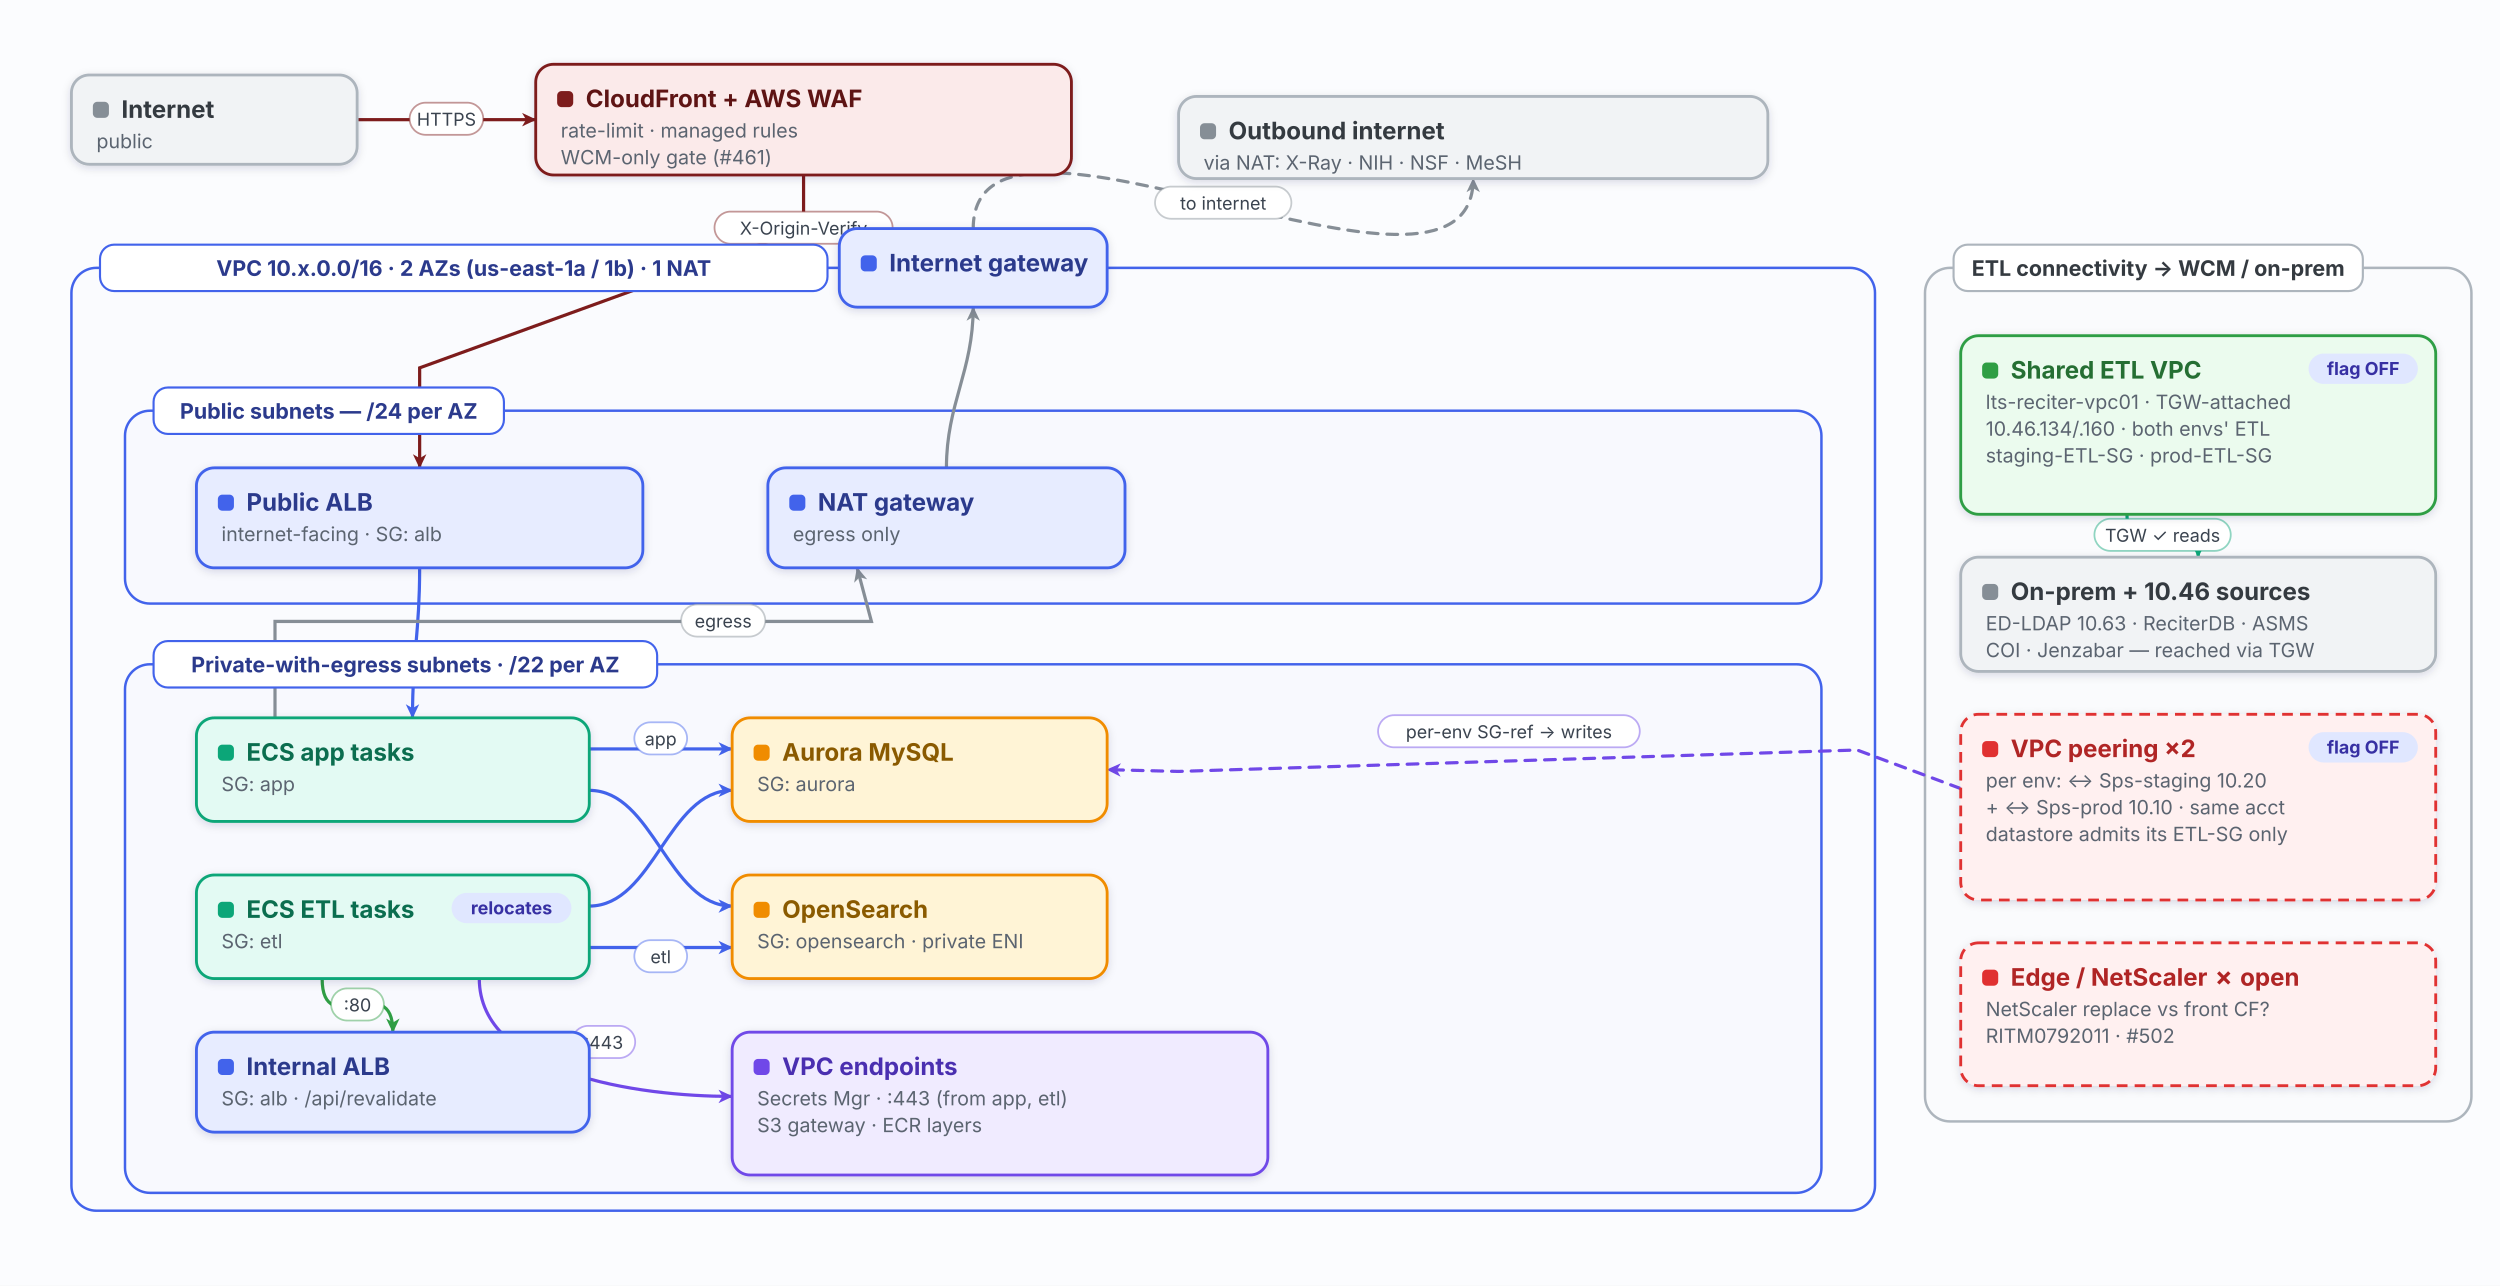
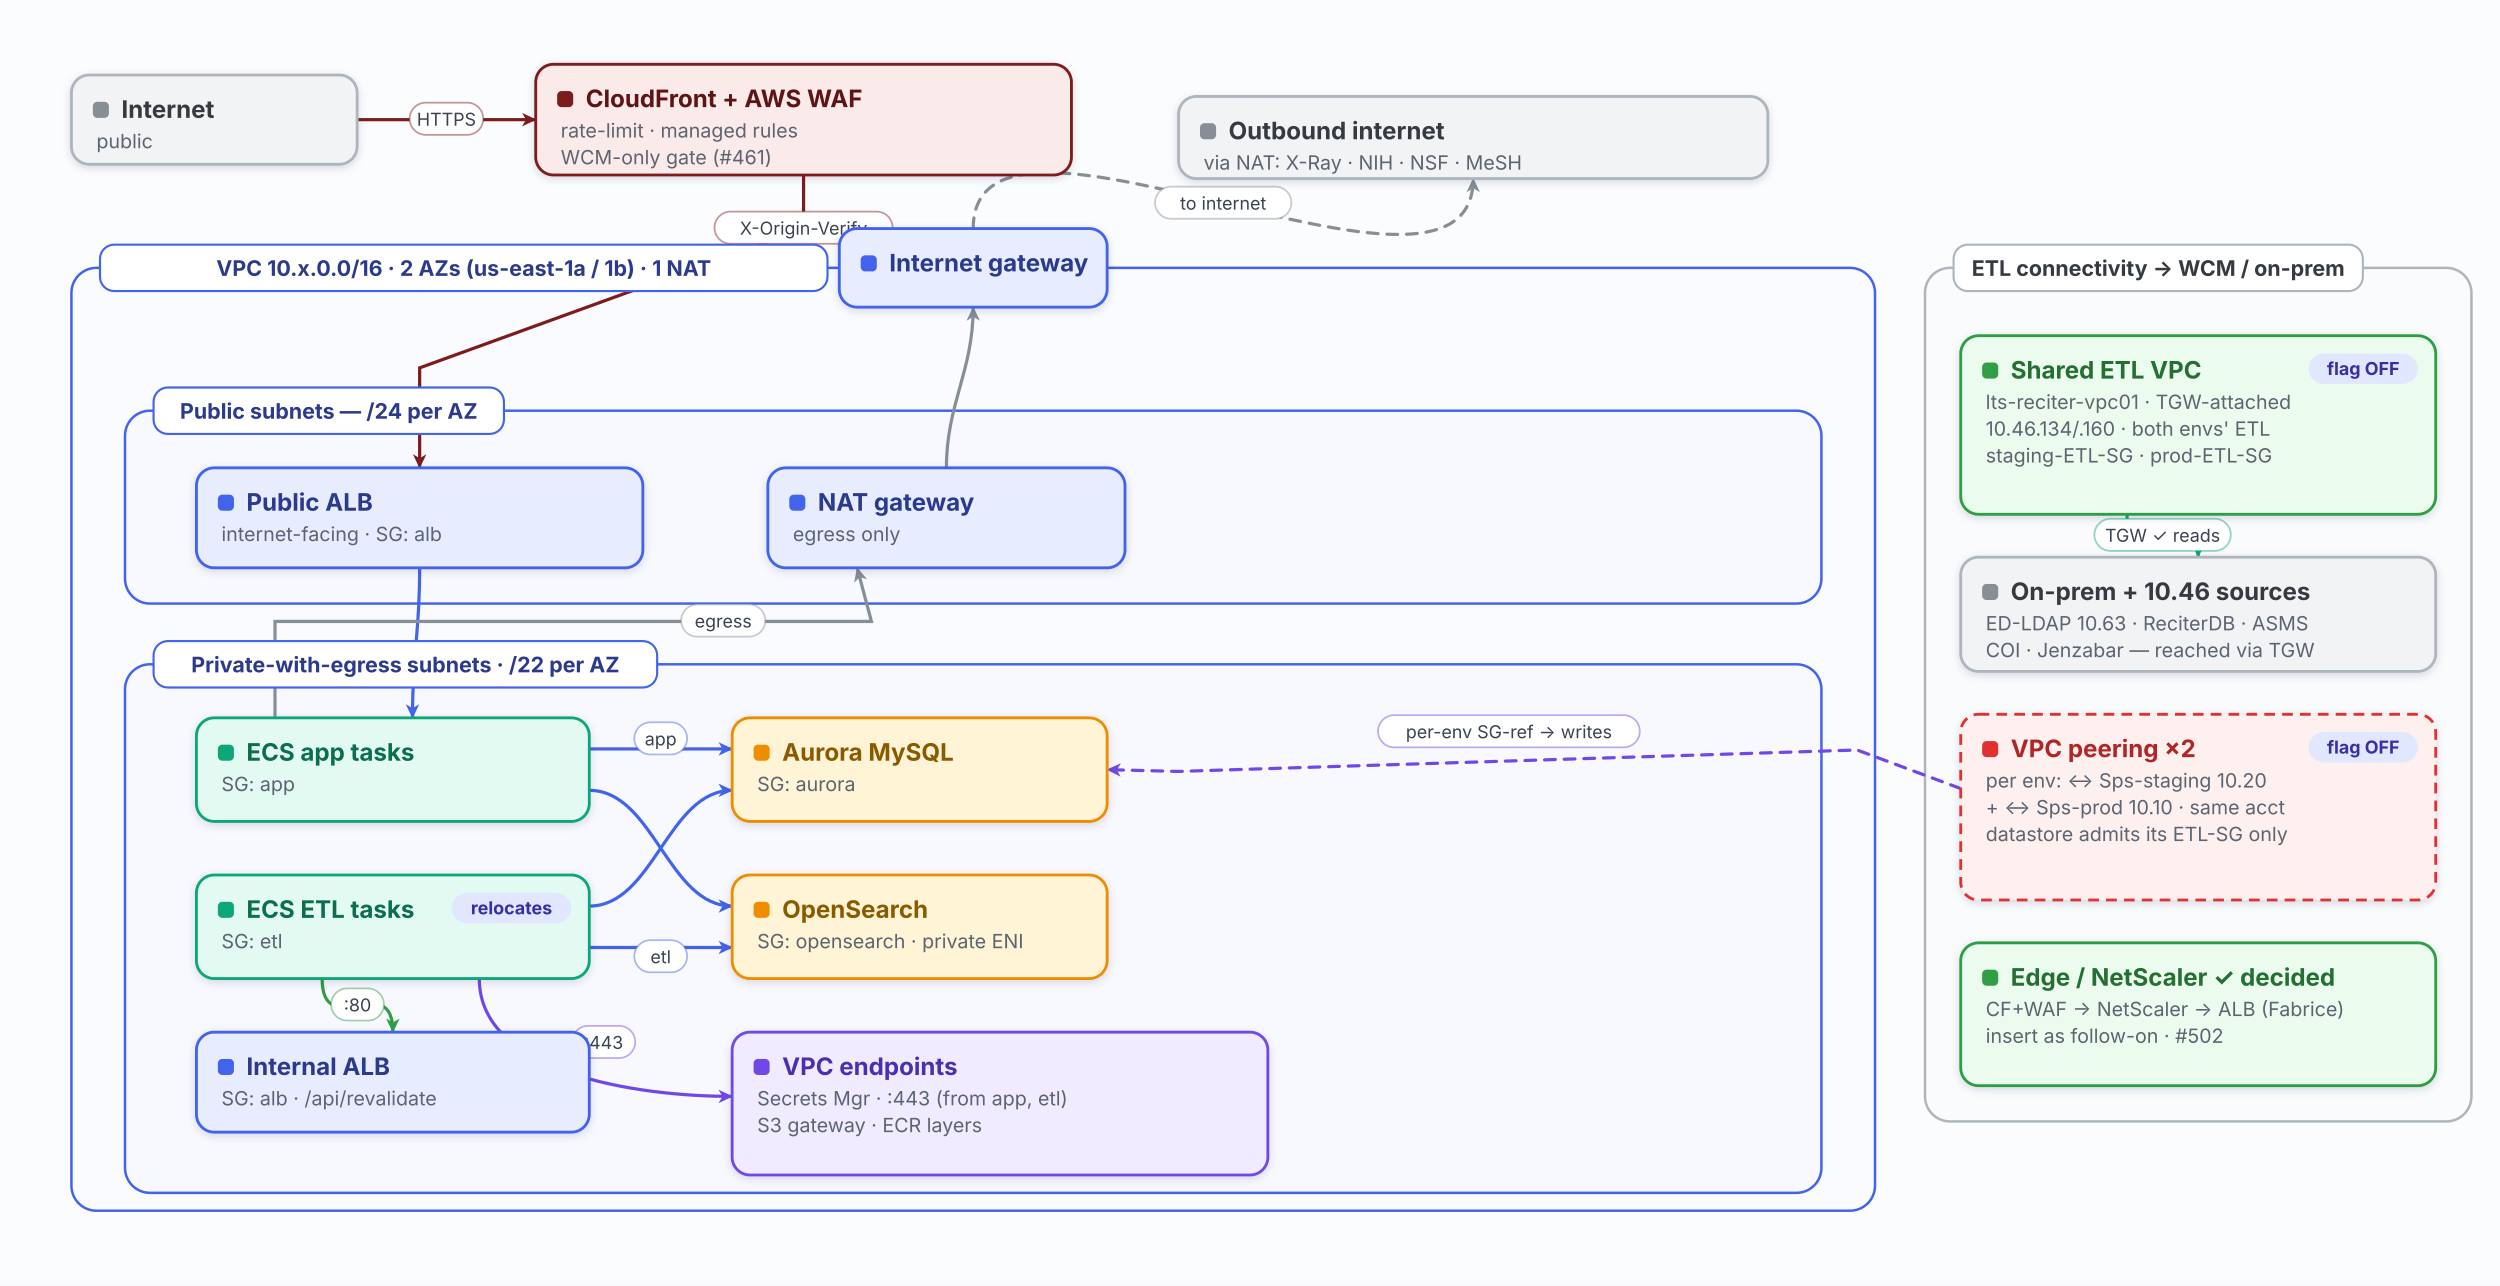
<svg xmlns="http://www.w3.org/2000/svg" viewBox="0 0 1400 720" width="1400" height="720" font-family="Inter,-apple-system,Segoe UI,Helvetica,Arial,sans-serif">
  <rect width="100%" height="100%" fill="#fbfcfe" />
  <defs>
    <filter id="sh" x="-25%" y="-25%" width="150%" height="150%">
      <feDropShadow dx="0" dy="1.4" stdDeviation="2.4" flood-color="#0b1f3a" flood-opacity="0.14" />
    </filter>
    <marker id="mGray" viewBox="0 0 10 10" refX="9" refY="5" markerWidth="9" markerHeight="9" markerUnits="userSpaceOnUse" orient="auto-start-reverse">
      <path d="M0.5,0.8 L9.4,5 L0.5,9.2 L3,5 Z" fill="#868e96" />
    </marker>
    <marker id="mMaroon" viewBox="0 0 10 10" refX="9" refY="5" markerWidth="9" markerHeight="9" markerUnits="userSpaceOnUse" orient="auto-start-reverse">
      <path d="M0.5,0.8 L9.4,5 L0.5,9.2 L3,5 Z" fill="#7d1c1c" />
    </marker>
    <marker id="mRed" viewBox="0 0 10 10" refX="9" refY="5" markerWidth="9" markerHeight="9" markerUnits="userSpaceOnUse" orient="auto-start-reverse">
      <path d="M0.5,0.8 L9.4,5 L0.5,9.2 L3,5 Z" fill="#e03131" />
    </marker>
    <marker id="mGreen" viewBox="0 0 10 10" refX="9" refY="5" markerWidth="9" markerHeight="9" markerUnits="userSpaceOnUse" orient="auto-start-reverse">
      <path d="M0.5,0.8 L9.4,5 L0.5,9.2 L3,5 Z" fill="#2f9e44" />
    </marker>
    <marker id="mIndigo" viewBox="0 0 10 10" refX="9" refY="5" markerWidth="9" markerHeight="9" markerUnits="userSpaceOnUse" orient="auto-start-reverse">
      <path d="M0.5,0.8 L9.4,5 L0.5,9.2 L3,5 Z" fill="#4263eb" />
    </marker>
    <marker id="mViolet" viewBox="0 0 10 10" refX="9" refY="5" markerWidth="9" markerHeight="9" markerUnits="userSpaceOnUse" orient="auto-start-reverse">
      <path d="M0.5,0.8 L9.4,5 L0.5,9.2 L3,5 Z" fill="#7048e8" />
    </marker>
    <marker id="mAmber" viewBox="0 0 10 10" refX="9" refY="5" markerWidth="9" markerHeight="9" markerUnits="userSpaceOnUse" orient="auto-start-reverse">
      <path d="M0.5,0.8 L9.4,5 L0.5,9.2 L3,5 Z" fill="#f08c00" />
    </marker>
    <marker id="mTeal" viewBox="0 0 10 10" refX="9" refY="5" markerWidth="9" markerHeight="9" markerUnits="userSpaceOnUse" orient="auto-start-reverse">
      <path d="M0.5,0.8 L9.4,5 L0.5,9.2 L3,5 Z" fill="#0ca678" />
    </marker>
  </defs>
  <rect x="40" y="150" width="1010" height="528" rx="14" fill="#e7ecff" fill-opacity="0.05" stroke="#4263eb" stroke-width="1.4" />
  <rect x="70" y="230" width="950" height="108" rx="14" fill="#e7ecff" fill-opacity="0.12" stroke="#4263eb" stroke-width="1.4" />
  <rect x="70" y="372" width="950" height="296" rx="14" fill="#e7ecff" fill-opacity="0.12" stroke="#4263eb" stroke-width="1.4" />
  <rect x="1078" y="150" width="306" height="478" rx="14" fill="#f1f3f5" fill-opacity="0.12" stroke="#adb5bd" stroke-width="1.4" />
  <path d="M200,67 C236,67 264,67 300,67" fill="none" stroke="#7d1c1c" stroke-width="1.8" stroke-linecap="round" marker-end="url(#mMaroon)" />
  <path d="M450,98 L450,128 L235,206 L235,262" fill="none" stroke="#7d1c1c" stroke-width="1.8" stroke-linecap="round" marker-end="url(#mMaroon)" />
  <path d="M235,318 C235,354 231,366 231,402" fill="none" stroke="#4263eb" stroke-width="1.8" stroke-linecap="round" marker-end="url(#mIndigo)" />
  <path d="M330,419.4 C366,419.4 374,419.4 410,419.4" fill="none" stroke="#4263eb" stroke-width="1.8" stroke-linecap="round" marker-end="url(#mIndigo)" />
  <path d="M330,530.6 C366,530.6 374,530.6 410,530.6" fill="none" stroke="#4263eb" stroke-width="1.8" stroke-linecap="round" marker-end="url(#mIndigo)" />
  <path d="M330,442.6 C366,442.6 374,507.4 410,507.4" fill="none" stroke="#4263eb" stroke-width="1.8" stroke-linecap="round" marker-end="url(#mIndigo)" />
  <path d="M330,507.4 C366,507.4 374,442.6 410,442.6" fill="none" stroke="#4263eb" stroke-width="1.8" stroke-linecap="round" marker-end="url(#mIndigo)" />
  <path d="M268.4,548 C268.4,601.117 356.883,614 410,614" fill="none" stroke="#7048e8" stroke-width="1.8" stroke-linecap="round" marker-end="url(#mViolet)" />
  <path d="M180.4,548 C180.4,584 220,542 220,578" fill="none" stroke="#2f9e44" stroke-width="1.8" stroke-linecap="round" marker-end="url(#mGreen)" />
  <path d="M154,402 L154,348 L488,348 L480,318" fill="none" stroke="#868e96" stroke-width="1.8" stroke-linecap="round" marker-end="url(#mGray)" />
  <path d="M530,262 C530,226 545,208 545,172" fill="none" stroke="#868e96" stroke-width="1.8" stroke-linecap="round" marker-end="url(#mGray)" />
  <path d="M545,128 C545,32.325 825,195.675 825,100" fill="none" stroke="#868e96" stroke-width="1.8" stroke-linecap="round" stroke-dasharray="6 5" marker-end="url(#mGray)" />
  <path d="M1191.1,288 C1191.1,324 1231,276 1231,312" fill="none" stroke="#0ca678" stroke-width="1.8" stroke-linecap="round" marker-end="url(#mTeal)" />
  <path d="M1098,441.6 L1040,420 L660,432 L620,431" fill="none" stroke="#7048e8" stroke-width="1.8" stroke-linecap="round" stroke-dasharray="6 5" marker-end="url(#mViolet)" />
  <rect x="229.375" y="57.5" width="41.25" height="18" rx="9" fill="#ffffff" stroke="#7d1c1c" stroke-opacity="0.45" />
  <text x="250" y="70.4" font-size="10" fill="#3a434f" text-anchor="middle">HTTPS</text>
  <rect x="400.125" y="118.5" width="99.75" height="18" rx="9" fill="#ffffff" stroke="#7d1c1c" stroke-opacity="0.45" />
  <text x="450" y="131.4" font-size="10" fill="#3a434f" text-anchor="middle">X-Origin-Verify</text>
  <rect x="355.225" y="404.5" width="29.55" height="18" rx="9" fill="#ffffff" stroke="#4263eb" stroke-opacity="0.45" />
  <text x="370" y="417.4" font-size="10" fill="#3a434f" text-anchor="middle">app</text>
  <rect x="355.225" y="526.5" width="29.55" height="18" rx="9" fill="#ffffff" stroke="#4263eb" stroke-opacity="0.45" />
  <text x="370" y="539.4" font-size="10" fill="#3a434f" text-anchor="middle">etl</text>
  <rect x="320.3" y="574.5" width="35.4" height="18" rx="9" fill="#ffffff" stroke="#7048e8" stroke-opacity="0.45" />
  <text x="338" y="587.4" font-size="10" fill="#3a434f" text-anchor="middle">:443</text>
  <rect x="185.425" y="553.5" width="29.55" height="18" rx="9" fill="#ffffff" stroke="#2f9e44" stroke-opacity="0.45" />
  <text x="200.2" y="566.4" font-size="10" fill="#3a434f" text-anchor="middle">:80</text>
  <rect x="381.45" y="338.5" width="47.1" height="18" rx="9" fill="#ffffff" stroke="#868e96" stroke-opacity="0.45" />
  <text x="405" y="351.4" font-size="10" fill="#3a434f" text-anchor="middle">egress</text>
  <rect x="646.825" y="104.5" width="76.35" height="18" rx="9" fill="#ffffff" stroke="#868e96" stroke-opacity="0.45" />
  <text x="685" y="117.4" font-size="10" fill="#3a434f" text-anchor="middle">to internet</text>
  <rect x="1172.875" y="290.5" width="76.35" height="18" rx="9" fill="#ffffff" stroke="#0ca678" stroke-opacity="0.45" />
  <text x="1211.05" y="303.4" font-size="10" fill="#3a434f" text-anchor="middle">TGW ✓ reads</text>
  <rect x="771.725" y="400.5" width="146.55" height="18" rx="9" fill="#ffffff" stroke="#7048e8" stroke-opacity="0.45" />
  <text x="845" y="413.4" font-size="10" fill="#3a434f" text-anchor="middle">per-env SG-ref → writes</text>
  <g>
    <rect x="56" y="137" width="407.4" height="26" rx="8" fill="#ffffff" stroke="#4263eb" stroke-width="1.2" />
    <text x="259.7" y="154.5" font-size="12" font-weight="700" fill="#2b3a8c" text-anchor="middle">VPC   10.x.0.0/16   ·   2 AZs (us-east-1a / 1b)   ·   1 NAT</text>
  </g>
  <g>
    <rect x="86" y="217" width="196.2" height="26" rx="8" fill="#ffffff" stroke="#4263eb" stroke-width="1.2" />
    <text x="184.1" y="234.5" font-size="12" font-weight="700" fill="#2b3a8c" text-anchor="middle">Public subnets — /24 per AZ</text>
  </g>
  <g>
    <rect x="86" y="359" width="282" height="26" rx="8" fill="#ffffff" stroke="#4263eb" stroke-width="1.2" />
    <text x="227" y="376.5" font-size="12" font-weight="700" fill="#2b3a8c" text-anchor="middle">Private-with-egress subnets · /22 per AZ</text>
  </g>
  <g>
    <rect x="1094" y="137" width="229.2" height="26" rx="8" fill="#ffffff" stroke="#adb5bd" stroke-width="1.2" />
    <text x="1208.6" y="154.5" font-size="12" font-weight="700" fill="#343a40" text-anchor="middle">ETL connectivity → WCM / on-prem</text>
  </g>
  <g>
    <rect x="40" y="42" width="160" height="50" rx="10" fill="#f1f3f5" stroke="#adb5bd" stroke-width="1.6" filter="url(#sh)" />
    <rect x="52" y="57" width="9" height="9" rx="2.5" fill="#868e96" />
    <text x="68" y="66" font-size="13.5" font-weight="700" fill="#343a40">Internet</text>
    <text x="54" y="83" font-size="11" fill="#5b6470">public</text>
  </g>
  <g>
    <rect x="300" y="36" width="300" height="62" rx="10" fill="#fbeaea" stroke="#7d1c1c" stroke-width="1.6" filter="url(#sh)" />
    <rect x="312" y="51" width="9" height="9" rx="2.5" fill="#7d1c1c" />
    <text x="328" y="60" font-size="13.5" font-weight="700" fill="#5e1414">CloudFront + AWS WAF</text>
    <text x="314" y="77" font-size="11" fill="#5b6470">rate-limit · managed rules</text>
    <text x="314" y="92" font-size="11" fill="#5b6470">WCM-only gate (#461)</text>
  </g>
  <g>
    <rect x="660" y="54" width="330" height="46" rx="10" fill="#f1f3f5" stroke="#adb5bd" stroke-width="1.6" filter="url(#sh)" />
    <rect x="672" y="69" width="9" height="9" rx="2.5" fill="#868e96" />
    <text x="688" y="78" font-size="13.5" font-weight="700" fill="#343a40">Outbound internet</text>
    <text x="674" y="95" font-size="11" fill="#5b6470">via NAT: X-Ray · NIH · NSF · MeSH</text>
  </g>
  <g>
    <rect x="470" y="128" width="150" height="44" rx="10" fill="#e7ecff" stroke="#4263eb" stroke-width="1.6" filter="url(#sh)" />
    <rect x="482" y="143" width="9" height="9" rx="2.5" fill="#4263eb" />
    <text x="498" y="152" font-size="13.5" font-weight="700" fill="#2b3a8c">Internet gateway</text>
  </g>
  <g>
    <rect x="110" y="262" width="250" height="56" rx="10" fill="#e7ecff" stroke="#4263eb" stroke-width="1.6" filter="url(#sh)" />
    <rect x="122" y="277" width="9" height="9" rx="2.5" fill="#4263eb" />
    <text x="138" y="286" font-size="13.5" font-weight="700" fill="#2b3a8c">Public ALB</text>
    <text x="124" y="303" font-size="11" fill="#5b6470">internet-facing · SG: alb</text>
  </g>
  <g>
    <rect x="430" y="262" width="200" height="56" rx="10" fill="#e7ecff" stroke="#4263eb" stroke-width="1.6" filter="url(#sh)" />
    <rect x="442" y="277" width="9" height="9" rx="2.5" fill="#4263eb" />
    <text x="458" y="286" font-size="13.5" font-weight="700" fill="#2b3a8c">NAT gateway</text>
    <text x="444" y="303" font-size="11" fill="#5b6470">egress only</text>
  </g>
  <g>
    <rect x="110" y="402" width="220" height="58" rx="10" fill="#e3faf3" stroke="#0ca678" stroke-width="1.6" filter="url(#sh)" />
    <rect x="122" y="417" width="9" height="9" rx="2.5" fill="#0ca678" />
    <text x="138" y="426" font-size="13.5" font-weight="700" fill="#0b6e4f">ECS app tasks</text>
    <text x="124" y="443" font-size="11" fill="#5b6470">SG: app</text>
  </g>
  <g>
    <rect x="110" y="490" width="220" height="58" rx="10" fill="#e3faf3" stroke="#0ca678" stroke-width="1.6" filter="url(#sh)" />
    <rect x="122" y="505" width="9" height="9" rx="2.5" fill="#0ca678" />
    <text x="138" y="514" font-size="13.5" font-weight="700" fill="#0b6e4f">ECS ETL tasks</text>
    <text x="124" y="531" font-size="11" fill="#5b6470">SG: etl</text>
    <rect x="252.9" y="500" width="67.1" height="17" rx="8.5" fill="#e0e7ff" />
    <text x="286.45" y="512" font-size="10" font-weight="700" fill="#3730a3" text-anchor="middle">relocates</text>
  </g>
  <g>
    <rect x="110" y="578" width="220" height="56" rx="10" fill="#e7ecff" stroke="#4263eb" stroke-width="1.6" filter="url(#sh)" />
    <rect x="122" y="593" width="9" height="9" rx="2.5" fill="#4263eb" />
    <text x="138" y="602" font-size="13.5" font-weight="700" fill="#2b3a8c">Internal ALB</text>
    <text x="124" y="619" font-size="11" fill="#5b6470">SG: alb · /api/revalidate</text>
  </g>
  <g>
    <rect x="410" y="402" width="210" height="58" rx="10" fill="#fff4d6" stroke="#f08c00" stroke-width="1.6" filter="url(#sh)" />
    <rect x="422" y="417" width="9" height="9" rx="2.5" fill="#f08c00" />
    <text x="438" y="426" font-size="13.5" font-weight="700" fill="#8a5a00">Aurora MySQL</text>
    <text x="424" y="443" font-size="11" fill="#5b6470">SG: aurora</text>
  </g>
  <g>
    <rect x="410" y="490" width="210" height="58" rx="10" fill="#fff4d6" stroke="#f08c00" stroke-width="1.6" filter="url(#sh)" />
    <rect x="422" y="505" width="9" height="9" rx="2.5" fill="#f08c00" />
    <text x="438" y="514" font-size="13.5" font-weight="700" fill="#8a5a00">OpenSearch</text>
    <text x="424" y="531" font-size="11" fill="#5b6470">SG: opensearch · private ENI</text>
  </g>
  <g>
    <rect x="410" y="578" width="300" height="80" rx="10" fill="#f0ebff" stroke="#7048e8" stroke-width="1.6" filter="url(#sh)" />
    <rect x="422" y="593" width="9" height="9" rx="2.5" fill="#7048e8" />
    <text x="438" y="602" font-size="13.5" font-weight="700" fill="#4a2fb0">VPC endpoints</text>
    <text x="424" y="619" font-size="11" fill="#5b6470">Secrets Mgr · :443 (from app, etl)</text>
    <text x="424" y="634" font-size="11" fill="#5b6470">S3 gateway · ECR layers</text>
  </g>
  <g>
    <rect x="1098" y="188" width="266" height="100" rx="10" fill="#ebfbee" stroke="#2f9e44" stroke-width="1.6" filter="url(#sh)" />
    <rect x="1110" y="203" width="9" height="9" rx="2.5" fill="#2f9e44" />
    <text x="1126" y="212" font-size="13.5" font-weight="700" fill="#256f33">Shared ETL VPC</text>
    <text x="1112" y="229" font-size="11" fill="#5b6470">lts-reciter-vpc01 · TGW-attached</text>
    <text x="1112" y="244" font-size="11" fill="#5b6470">10.46.134/.160 · both envs' ETL</text>
    <text x="1112" y="259" font-size="11" fill="#5b6470">staging-ETL-SG · prod-ETL-SG</text>
    <rect x="1292.8" y="198" width="61.2" height="17" rx="8.5" fill="#e0e7ff" />
    <text x="1323.4" y="210" font-size="10" font-weight="700" fill="#3730a3" text-anchor="middle">flag OFF</text>
  </g>
  <g>
    <rect x="1098" y="312" width="266" height="64" rx="10" fill="#f1f3f5" stroke="#adb5bd" stroke-width="1.6" filter="url(#sh)" />
    <rect x="1110" y="327" width="9" height="9" rx="2.5" fill="#868e96" />
    <text x="1126" y="336" font-size="13.5" font-weight="700" fill="#343a40">On-prem + 10.46 sources</text>
    <text x="1112" y="353" font-size="11" fill="#5b6470">ED-LDAP 10.63 · ReciterDB · ASMS</text>
    <text x="1112" y="368" font-size="11" fill="#5b6470">COI · Jenzabar — reached via TGW</text>
  </g>
  <g>
    <rect x="1098" y="400" width="266" height="104" rx="10" fill="#fff0f0" stroke="#e03131" stroke-width="1.6" stroke-dasharray="6 4" filter="url(#sh)" />
    <rect x="1110" y="415" width="9" height="9" rx="2.5" fill="#e03131" />
    <text x="1126" y="424" font-size="13.5" font-weight="700" fill="#b02525">VPC peering ×2</text>
    <text x="1112" y="441" font-size="11" fill="#5b6470">per env: ↔ Sps-staging 10.20</text>
    <text x="1112" y="456" font-size="11" fill="#5b6470">+ ↔ Sps-prod 10.10 · same acct</text>
    <text x="1112" y="471" font-size="11" fill="#5b6470">datastore admits its ETL-SG only</text>
    <rect x="1292.8" y="410" width="61.2" height="17" rx="8.5" fill="#e0e7ff" />
    <text x="1323.4" y="422" font-size="10" font-weight="700" fill="#3730a3" text-anchor="middle">flag OFF</text>
  </g>
  <g>
-     <rect x="1098" y="528" width="266" height="80" rx="10" fill="#fff0f0" stroke="#e03131" stroke-width="1.6" stroke-dasharray="6 4" filter="url(#sh)" />
-     <rect x="1110" y="543" width="9" height="9" rx="2.5" fill="#e03131" />
-     <text x="1126" y="552" font-size="13.5" font-weight="700" fill="#b02525">Edge / NetScaler  ✗ open</text>
-     <text x="1112" y="569" font-size="11" fill="#5b6470">NetScaler replace vs front CF?</text>
-     <text x="1112" y="584" font-size="11" fill="#5b6470">RITM0792011 · #502</text>
+     <rect x="1098" y="528" width="266" height="80" rx="10" fill="#ebfbee" stroke="#2f9e44" stroke-width="1.6" filter="url(#sh)" />
+     <rect x="1110" y="543" width="9" height="9" rx="2.5" fill="#2f9e44" />
+     <text x="1126" y="552" font-size="13.5" font-weight="700" fill="#256f33">Edge / NetScaler ✓ decided</text>
+     <text x="1112" y="569" font-size="11" fill="#5b6470">CF+WAF → NetScaler → ALB (Fabrice)</text>
+     <text x="1112" y="584" font-size="11" fill="#5b6470">insert as follow-on · #502</text>
  </g>
</svg>
